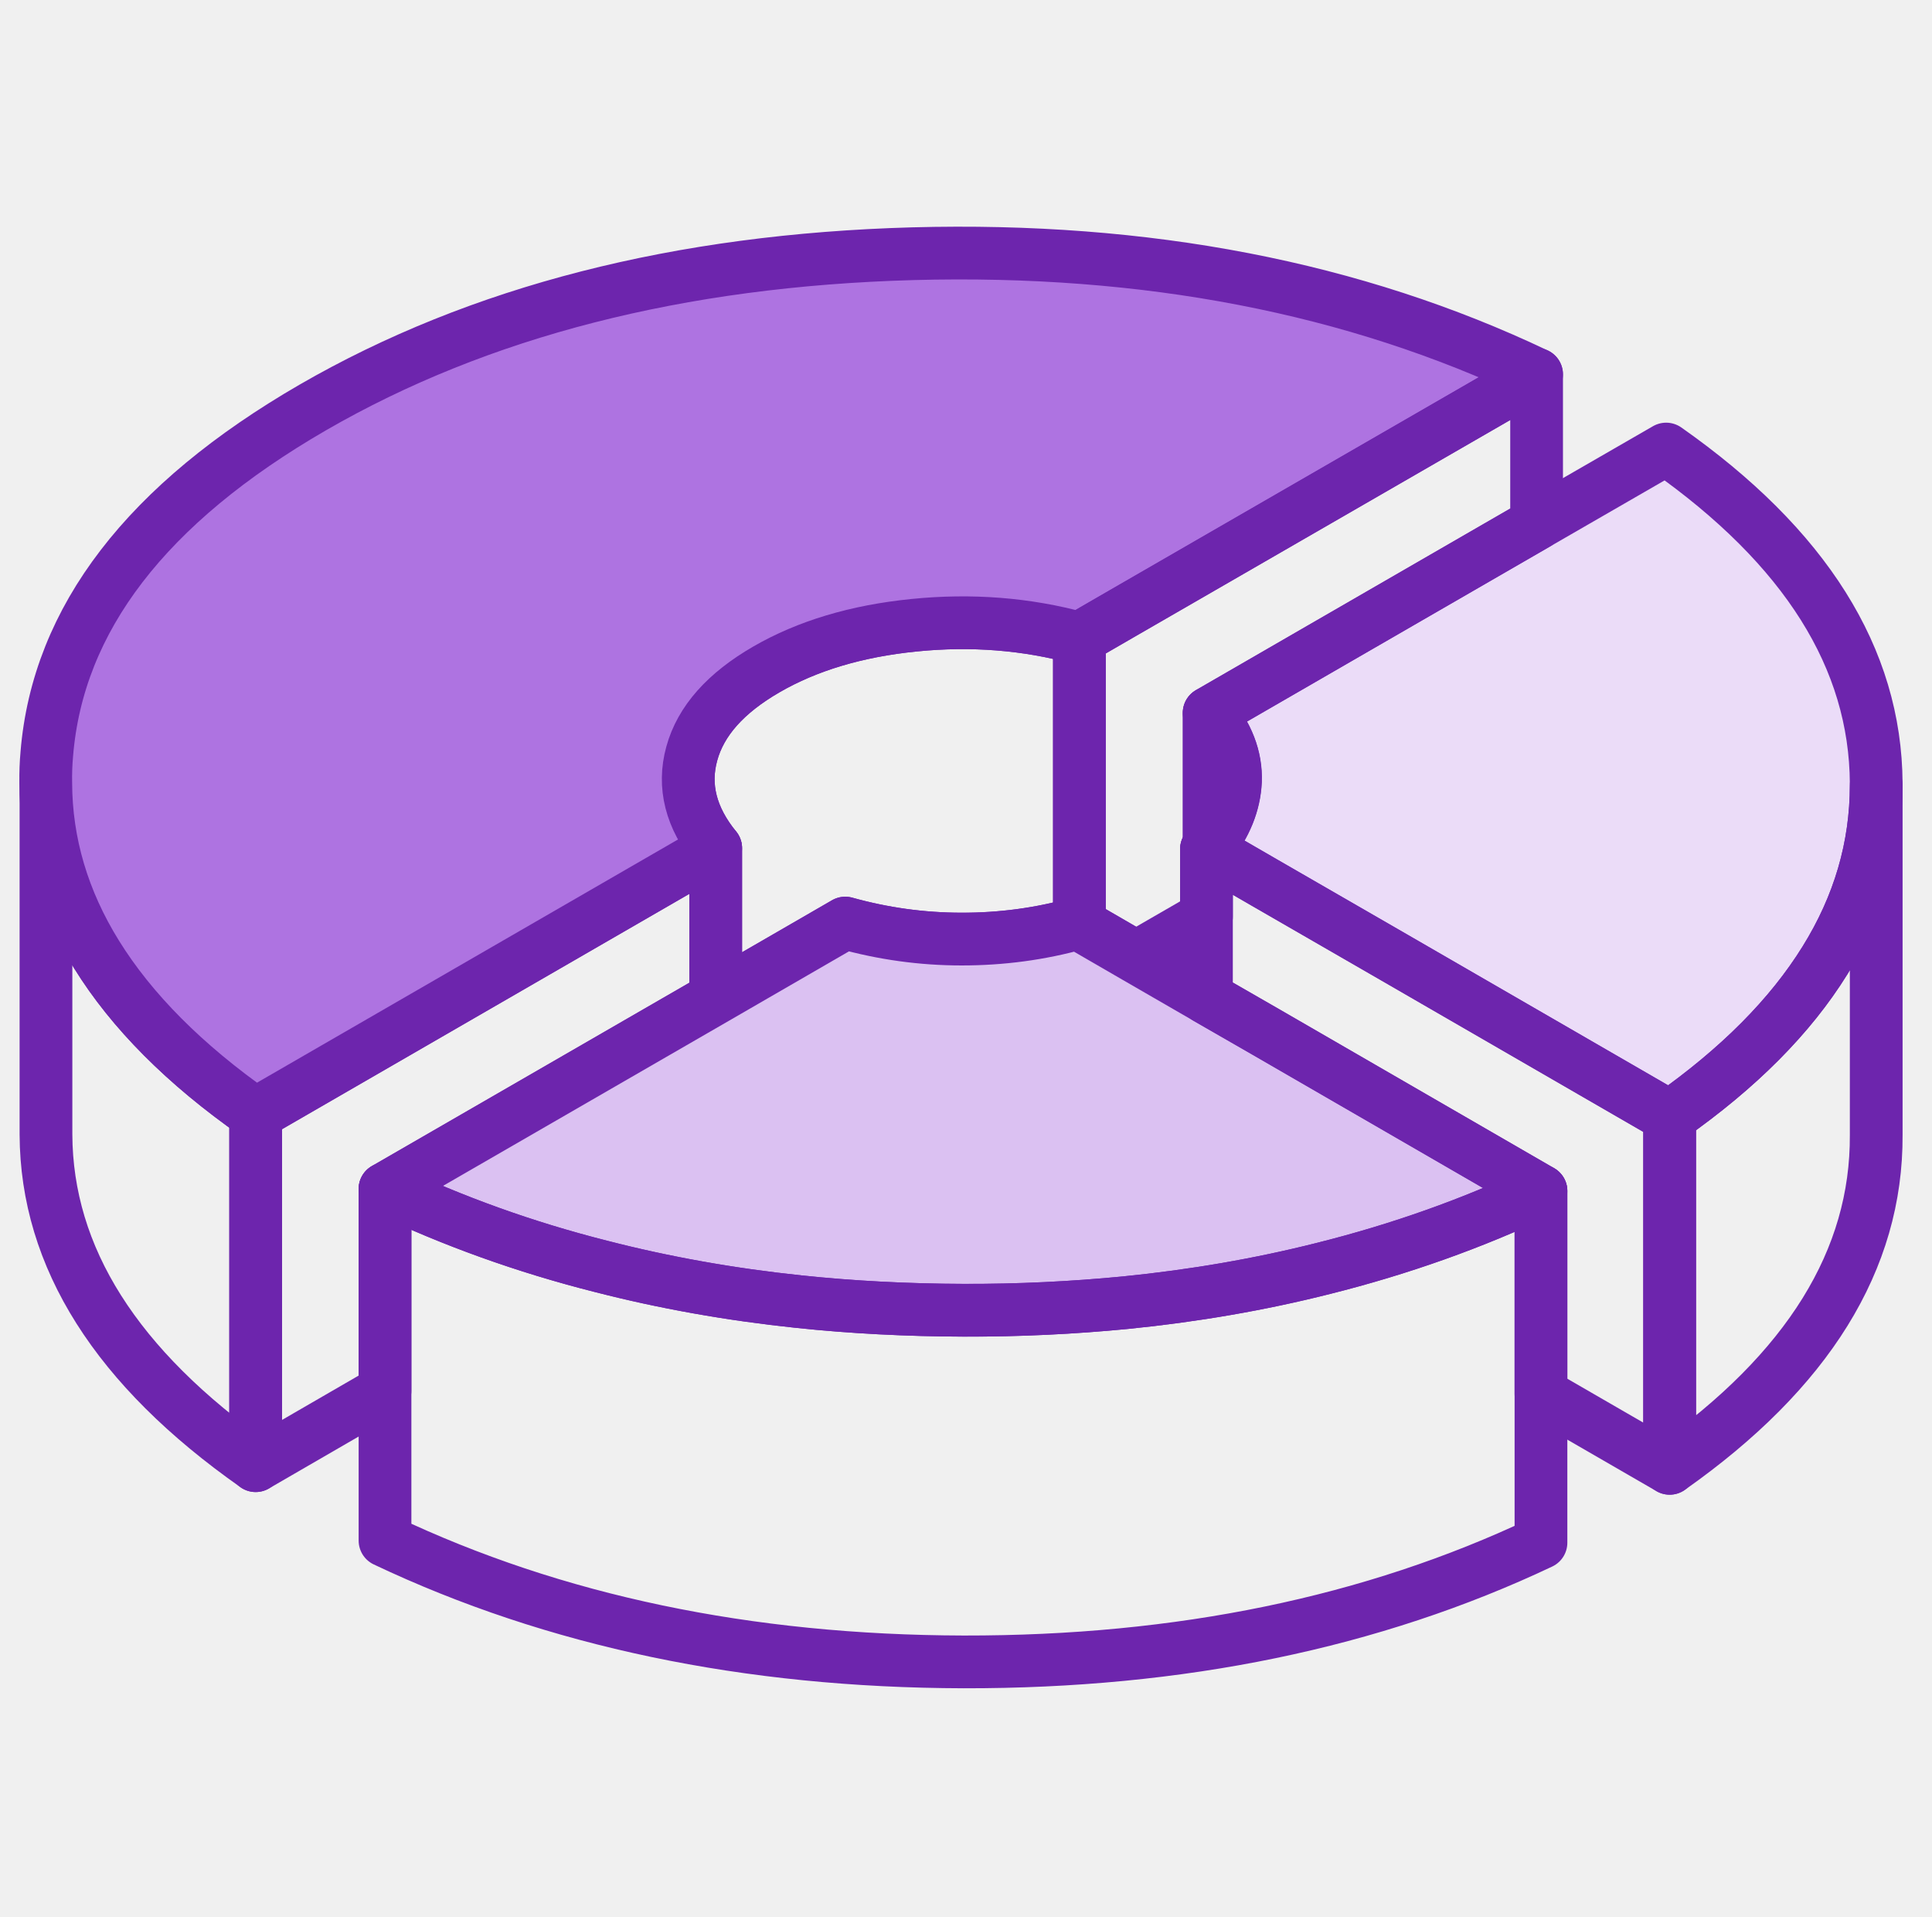
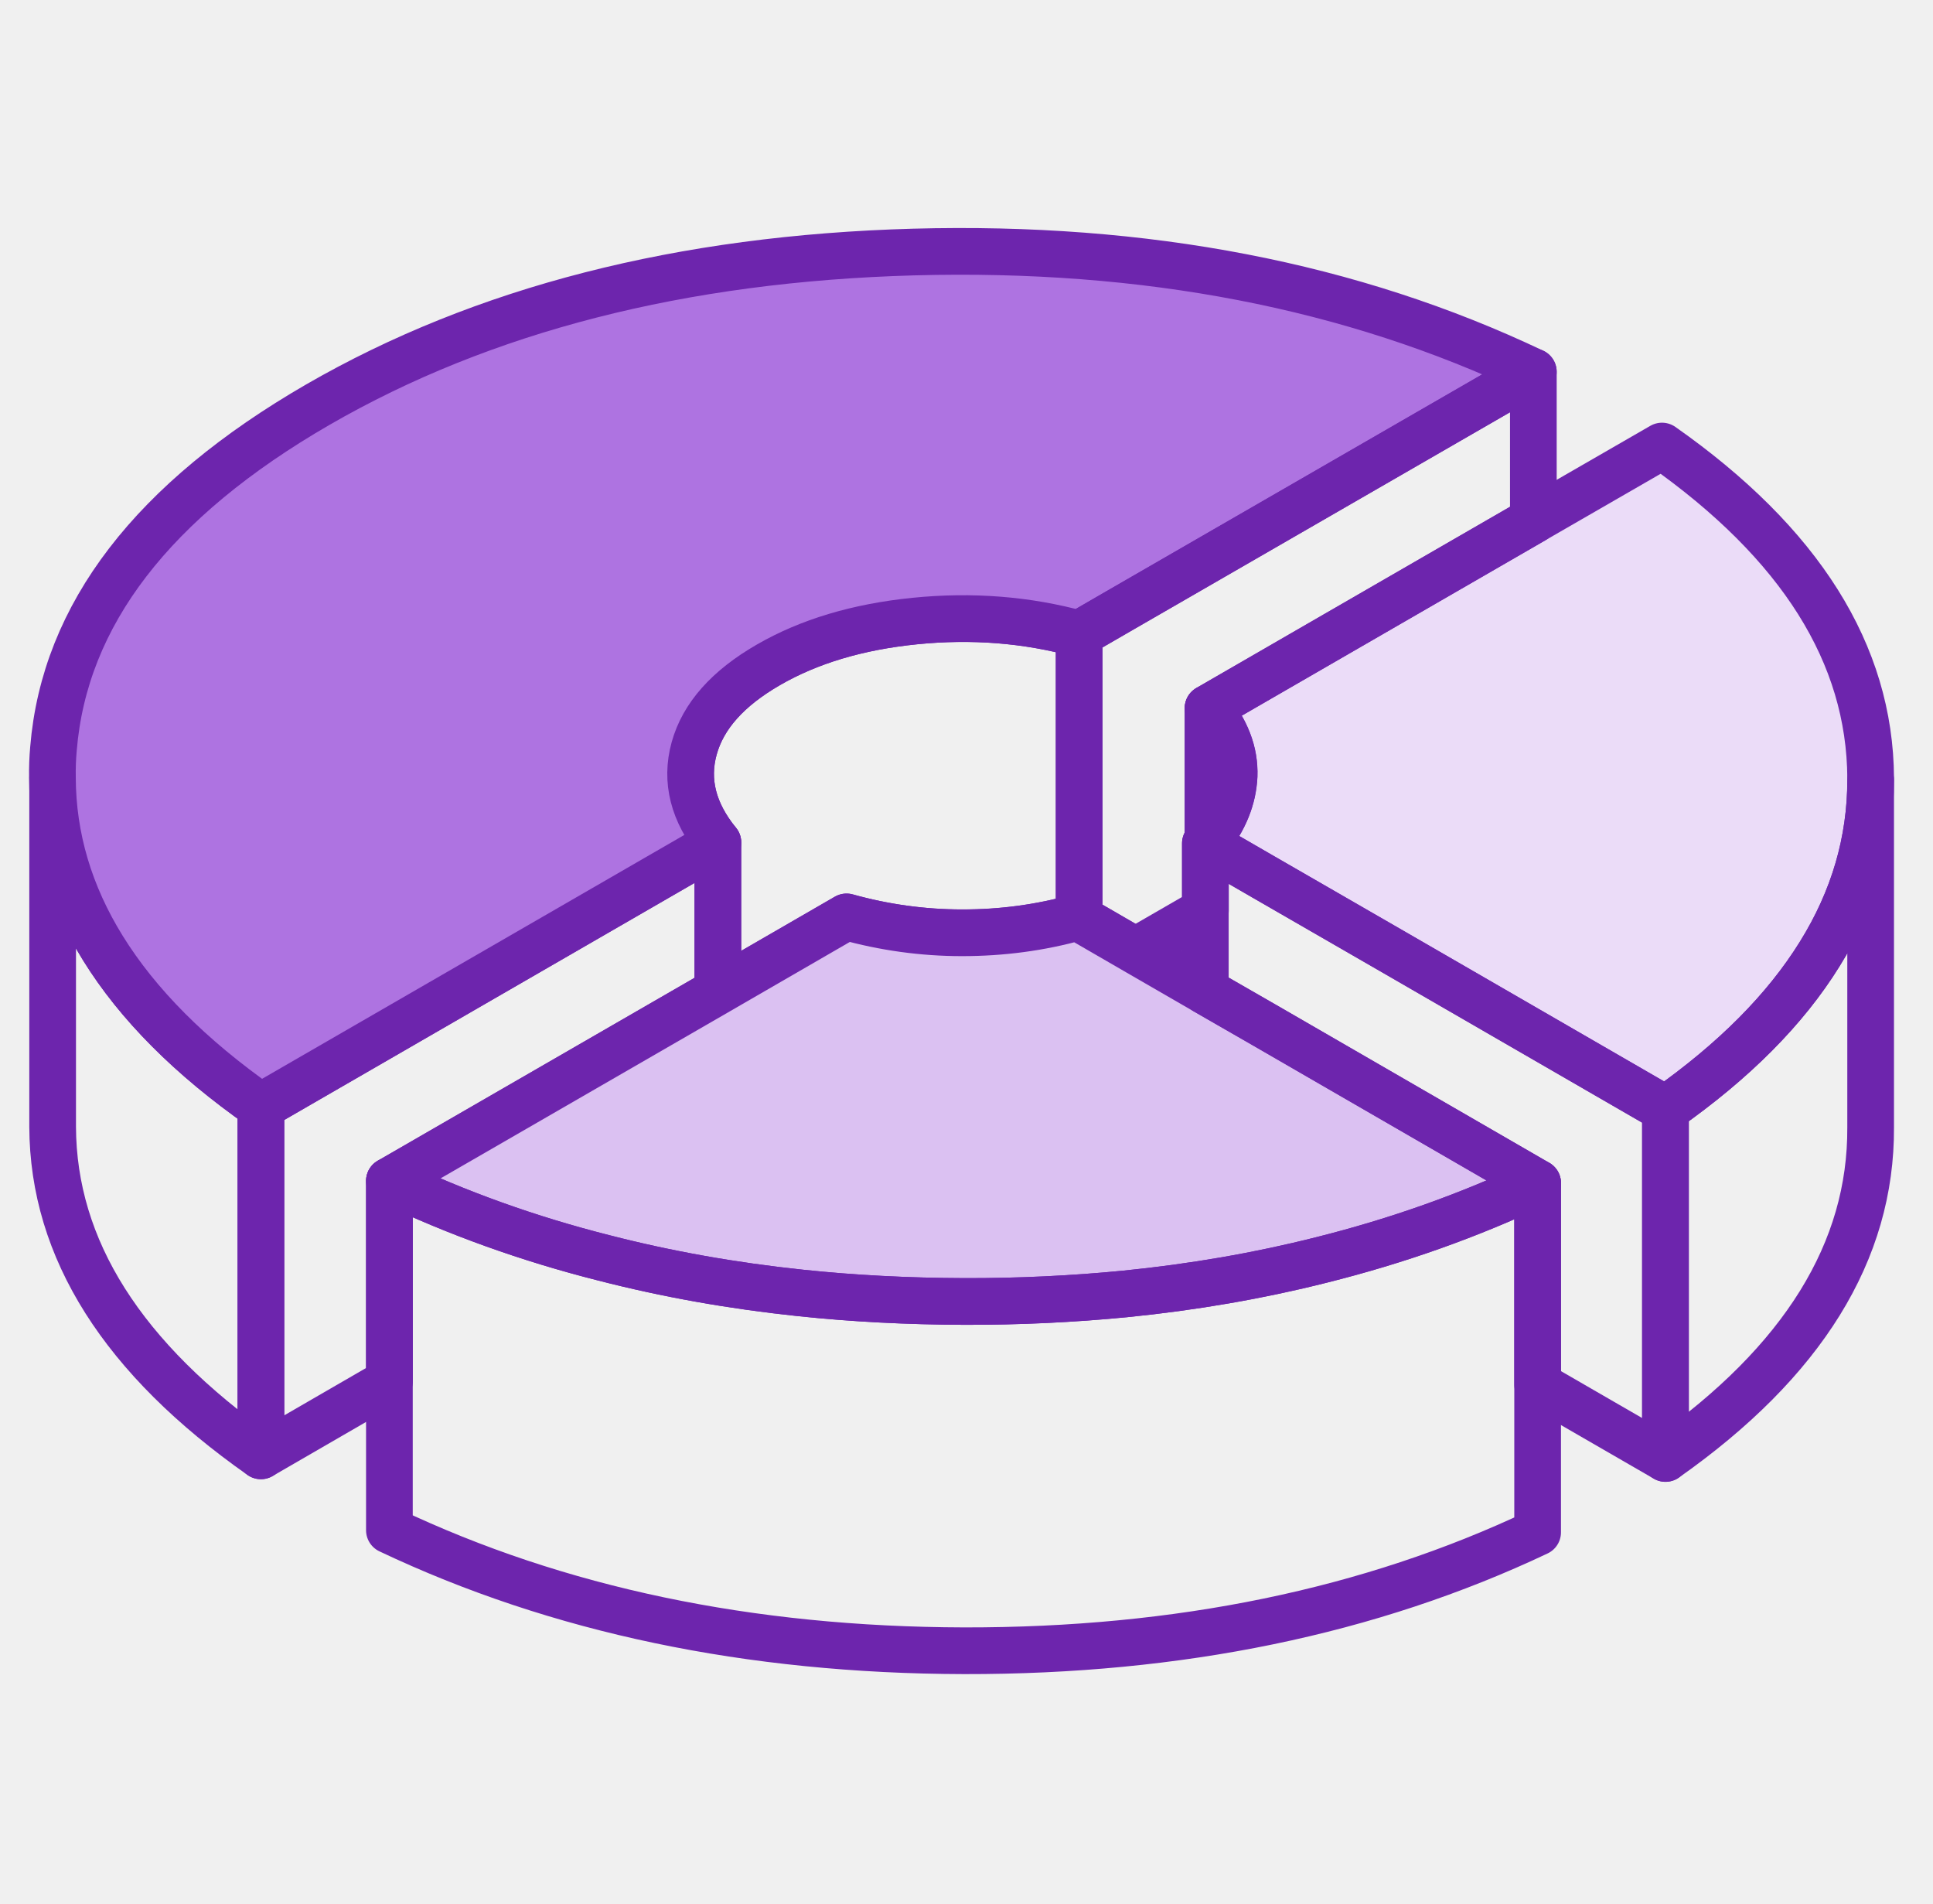
- <svg xmlns="http://www.w3.org/2000/svg" width="121" height="120" viewBox="0 0 121 120" fill="none">
-   <path d="M67.603 39.963V57.875L67.503 57.82C65.147 58.481 62.725 58.811 60.226 58.8C57.738 58.8 55.305 58.459 52.938 57.798L44.825 62.488V53.108C43.272 51.203 42.766 49.222 43.327 47.185C43.889 45.137 45.452 43.387 48.006 41.912C50.56 40.437 53.632 39.512 57.243 39.148C60.843 38.785 64.3 39.06 67.603 39.963Z" stroke="#6D25AD" stroke-width="3.303" stroke-linecap="round" stroke-linejoin="round" />
-   <path d="M44.823 53.108V62.488L24.114 74.444V87.083L16.012 91.773V69.754L44.823 53.108Z" stroke="#6D25AD" stroke-width="3.303" stroke-linecap="round" stroke-linejoin="round" />
-   <path d="M16.013 69.754V91.772C7.294 85.651 2.912 78.737 2.879 71.031V49.013C2.89 52.789 3.958 56.378 6.061 59.769C8.251 63.303 11.565 66.638 16.013 69.754Z" stroke="#6D25AD" stroke-width="3.303" stroke-linecap="round" stroke-linejoin="round" />
-   <path d="M96.235 23.439L70.341 38.378L67.6 39.963C64.297 39.06 60.84 38.785 57.24 39.149C53.629 39.512 50.558 40.437 48.004 41.912C45.45 43.387 43.886 45.138 43.325 47.185C42.763 49.222 43.27 51.204 44.822 53.108L16 69.754C11.552 66.638 8.239 63.303 6.048 59.769C3.945 56.378 2.877 52.789 2.866 49.013C2.855 48.407 2.877 47.802 2.932 47.196C3.626 38.752 9.185 31.53 19.6 25.508C30.015 19.497 42.532 16.294 57.163 15.886C71.783 15.49 84.807 18 96.235 23.439Z" fill="#AE73E1" stroke="#6D25AD" stroke-width="3.303" stroke-linecap="round" stroke-linejoin="round" />
-   <path d="M117.506 49.046V49.167C117.506 53.031 116.438 56.697 114.292 60.143C112.134 63.622 108.897 66.88 104.571 69.919L87.33 59.956L79.216 55.277L75.727 53.262V52.954C76.761 51.666 77.301 50.312 77.367 48.913C77.422 47.427 76.871 46.007 75.727 44.642L82.739 40.591L96.237 32.796L104.35 28.117C113.081 34.249 117.462 41.218 117.506 49.046Z" fill="#EBDCF8" stroke="#6D25AD" stroke-width="3.303" stroke-linecap="round" stroke-linejoin="round" />
-   <path d="M75.736 52.954V53.262L75.57 53.163C75.625 53.097 75.691 53.02 75.736 52.954Z" stroke="#6D25AD" stroke-width="3.303" stroke-linecap="round" stroke-linejoin="round" />
-   <path d="M96.236 23.439V32.796L82.739 40.591L75.726 44.642V52.954C75.682 53.02 75.616 53.097 75.561 53.163V57.391L71.157 59.934L67.602 57.875V39.963L70.343 38.378L96.236 23.439Z" stroke="#6D25AD" stroke-width="3.303" stroke-linecap="round" stroke-linejoin="round" />
-   <path d="M96.51 74.576C92.216 76.612 87.68 78.22 82.891 79.42C78.928 80.422 74.788 81.137 70.484 81.567C67.203 81.886 63.823 82.051 60.355 82.04C56.81 82.029 53.365 81.853 50.029 81.501C45.724 81.049 41.596 80.312 37.621 79.288C32.877 78.088 28.374 76.469 24.113 74.444L44.822 62.488L52.935 57.798C55.302 58.458 57.735 58.8 60.223 58.8C62.722 58.8 65.144 58.48 67.5 57.82L67.6 57.875L71.156 59.934L75.559 62.477L79.269 64.612L96.51 74.576Z" fill="#DBC1F2" stroke="#6D25AD" stroke-width="3.303" stroke-linecap="round" stroke-linejoin="round" />
-   <path d="M96.51 74.576V96.595C85.952 101.593 73.897 104.081 60.355 104.059C46.803 104.026 34.726 101.494 24.113 96.463V74.444C28.374 76.47 32.877 78.088 37.621 79.288C41.596 80.312 45.724 81.05 50.029 81.501C53.365 81.853 56.81 82.03 60.355 82.041C63.823 82.052 67.203 81.886 70.484 81.567C74.788 81.138 78.928 80.422 82.891 79.421C87.68 78.221 92.216 76.613 96.51 74.576Z" stroke="#6D25AD" stroke-width="3.303" stroke-linecap="round" stroke-linejoin="round" />
-   <path d="M104.568 69.919V91.937L96.509 87.281V74.576L79.28 64.613L75.559 62.477V53.163L75.735 53.262L79.214 55.277L87.327 59.956L104.568 69.919Z" stroke="#6D25AD" stroke-width="3.303" stroke-linecap="round" stroke-linejoin="round" />
-   <path d="M117.506 49.167V71.064C117.55 78.881 113.234 85.839 104.57 91.938V69.919C108.897 66.881 112.133 63.622 114.291 60.143C116.438 56.697 117.506 53.031 117.506 49.167Z" stroke="#6D25AD" stroke-width="3.303" stroke-linecap="round" stroke-linejoin="round" />
-   <path d="M77.379 48.914C77.313 50.312 76.773 51.666 75.738 52.955V44.643C76.883 46.008 77.434 47.428 77.379 48.914Z" stroke="#6D25AD" stroke-width="3.303" stroke-linecap="round" stroke-linejoin="round" />
+ <svg xmlns="http://www.w3.org/2000/svg" width="65" height="64" viewBox="0 0 65 64" fill="none">
+   <g clip-path="url(#clip0_1392_1391)">
+     <path d="M36.288 21.314V30.867L36.235 30.838C34.978 31.19 33.687 31.366 32.354 31.36C31.027 31.36 29.729 31.178 28.467 30.826L24.14 33.327V28.325C23.312 27.309 23.041 26.252 23.341 25.166C23.64 24.074 24.474 23.14 25.836 22.354C27.199 21.567 28.837 21.073 30.763 20.88C32.683 20.686 34.526 20.833 36.288 21.314Z" stroke="#6D25AD" stroke-width="1.57" stroke-linecap="round" stroke-linejoin="round" />
+     <path d="M24.139 28.324V33.327L13.095 39.703V46.444L8.773 48.945V37.202L24.139 28.324Z" stroke="#6D25AD" stroke-width="1.57" stroke-linecap="round" stroke-linejoin="round" />
+     <path d="M8.774 37.203V48.946C4.124 45.681 1.787 41.994 1.77 37.884V26.141C1.775 28.155 2.345 30.069 3.466 31.877C4.635 33.762 6.402 35.541 8.774 37.203Z" stroke="#6D25AD" stroke-width="1.57" stroke-linecap="round" stroke-linejoin="round" />
+     <path d="M51.56 12.501L37.75 20.468L36.288 21.314C34.526 20.832 32.683 20.686 30.763 20.879C28.837 21.073 27.199 21.566 25.837 22.353C24.474 23.14 23.641 24.073 23.341 25.166C23.042 26.252 23.312 27.309 24.14 28.325L8.768 37.202C6.396 35.541 4.628 33.762 3.46 31.877C2.339 30.068 1.769 28.154 1.763 26.14C1.757 25.817 1.769 25.494 1.798 25.172C2.168 20.668 5.133 16.816 10.688 13.604C16.242 10.399 22.918 8.69 30.722 8.473C38.519 8.261 45.465 9.6 51.56 12.501Z" fill="#AE73E1" stroke="#6D25AD" stroke-width="1.57" stroke-linecap="round" stroke-linejoin="round" />
+     <path d="M62.904 26.158V26.223C62.904 28.283 62.334 30.239 61.189 32.077C60.038 33.932 58.312 35.67 56.005 37.29L46.81 31.977L42.482 29.481L40.621 28.407V28.242C41.173 27.555 41.461 26.833 41.496 26.087C41.525 25.295 41.232 24.537 40.621 23.809L44.361 21.649L51.56 17.491L55.887 14.996C60.543 18.267 62.88 21.983 62.904 26.158Z" fill="#EBDCF8" stroke="#6D25AD" stroke-width="1.57" stroke-linecap="round" stroke-linejoin="round" />
+     <path d="M40.627 28.242V28.407L40.539 28.354C40.568 28.319 40.604 28.277 40.627 28.242Z" stroke="#6D25AD" stroke-width="1.57" stroke-linecap="round" stroke-linejoin="round" />
+     <path d="M51.561 12.501V17.492L44.362 21.649L40.622 23.81V28.243C40.599 28.278 40.564 28.319 40.534 28.354V30.609L38.186 31.965L36.289 30.867V21.314L37.751 20.469L51.561 12.501Z" stroke="#6D25AD" stroke-width="1.57" stroke-linecap="round" stroke-linejoin="round" />
+     <path d="M51.705 39.774C49.415 40.861 46.996 41.718 44.442 42.358C42.328 42.892 40.12 43.274 37.825 43.503C36.075 43.673 34.273 43.761 32.423 43.755C30.532 43.749 28.695 43.656 26.915 43.468C24.62 43.227 22.418 42.834 20.298 42.288C17.767 41.648 15.366 40.784 13.094 39.704L24.138 33.328L28.465 30.826C29.728 31.178 31.026 31.36 32.352 31.36C33.685 31.36 34.977 31.19 36.234 30.838L36.286 30.867L38.183 31.965L40.532 33.322L42.51 34.461L51.705 39.774Z" fill="#DBC1F2" stroke="#6D25AD" stroke-width="1.57" stroke-linecap="round" stroke-linejoin="round" />
+     <path d="M51.705 39.774V51.517C46.074 54.182 39.645 55.509 32.423 55.498C25.195 55.48 18.754 54.13 13.094 51.446V39.703C15.366 40.783 17.767 41.647 20.298 42.287C22.418 42.833 24.62 43.226 26.915 43.467C28.695 43.655 30.532 43.749 32.423 43.755C34.273 43.76 36.075 43.672 37.825 43.502C40.12 43.273 42.328 42.891 44.442 42.357C46.996 41.717 49.415 40.86 51.705 39.774Z" stroke="#6D25AD" stroke-width="1.57" stroke-linecap="round" stroke-linejoin="round" />
+     <path d="M56.003 37.29V49.033L51.705 46.55V39.774L42.516 34.46L40.531 33.321V28.354L40.625 28.406L42.481 29.481L46.808 31.976L56.003 37.29Z" stroke="#6D25AD" stroke-width="1.57" stroke-linecap="round" stroke-linejoin="round" />
+     <path d="M62.903 26.223V37.901C62.926 42.07 60.625 45.781 56.004 49.034V37.291C58.311 35.67 60.038 33.932 61.188 32.077C62.333 30.239 62.903 28.284 62.903 26.223Z" stroke="#6D25AD" stroke-width="1.57" stroke-linecap="round" stroke-linejoin="round" />
+     <path d="M41.5 26.088C41.465 26.833 41.177 27.556 40.625 28.243V23.81C41.236 24.538 41.529 25.295 41.5 26.088Z" stroke="#6D25AD" stroke-width="1.57" stroke-linecap="round" stroke-linejoin="round" />
+   </g>
+   <defs>
+     <clipPath id="clip0_1392_1391">
+       <rect width="64" height="64" fill="white" transform="translate(0.5)" />
+     </clipPath>
+   </defs>
</svg>
